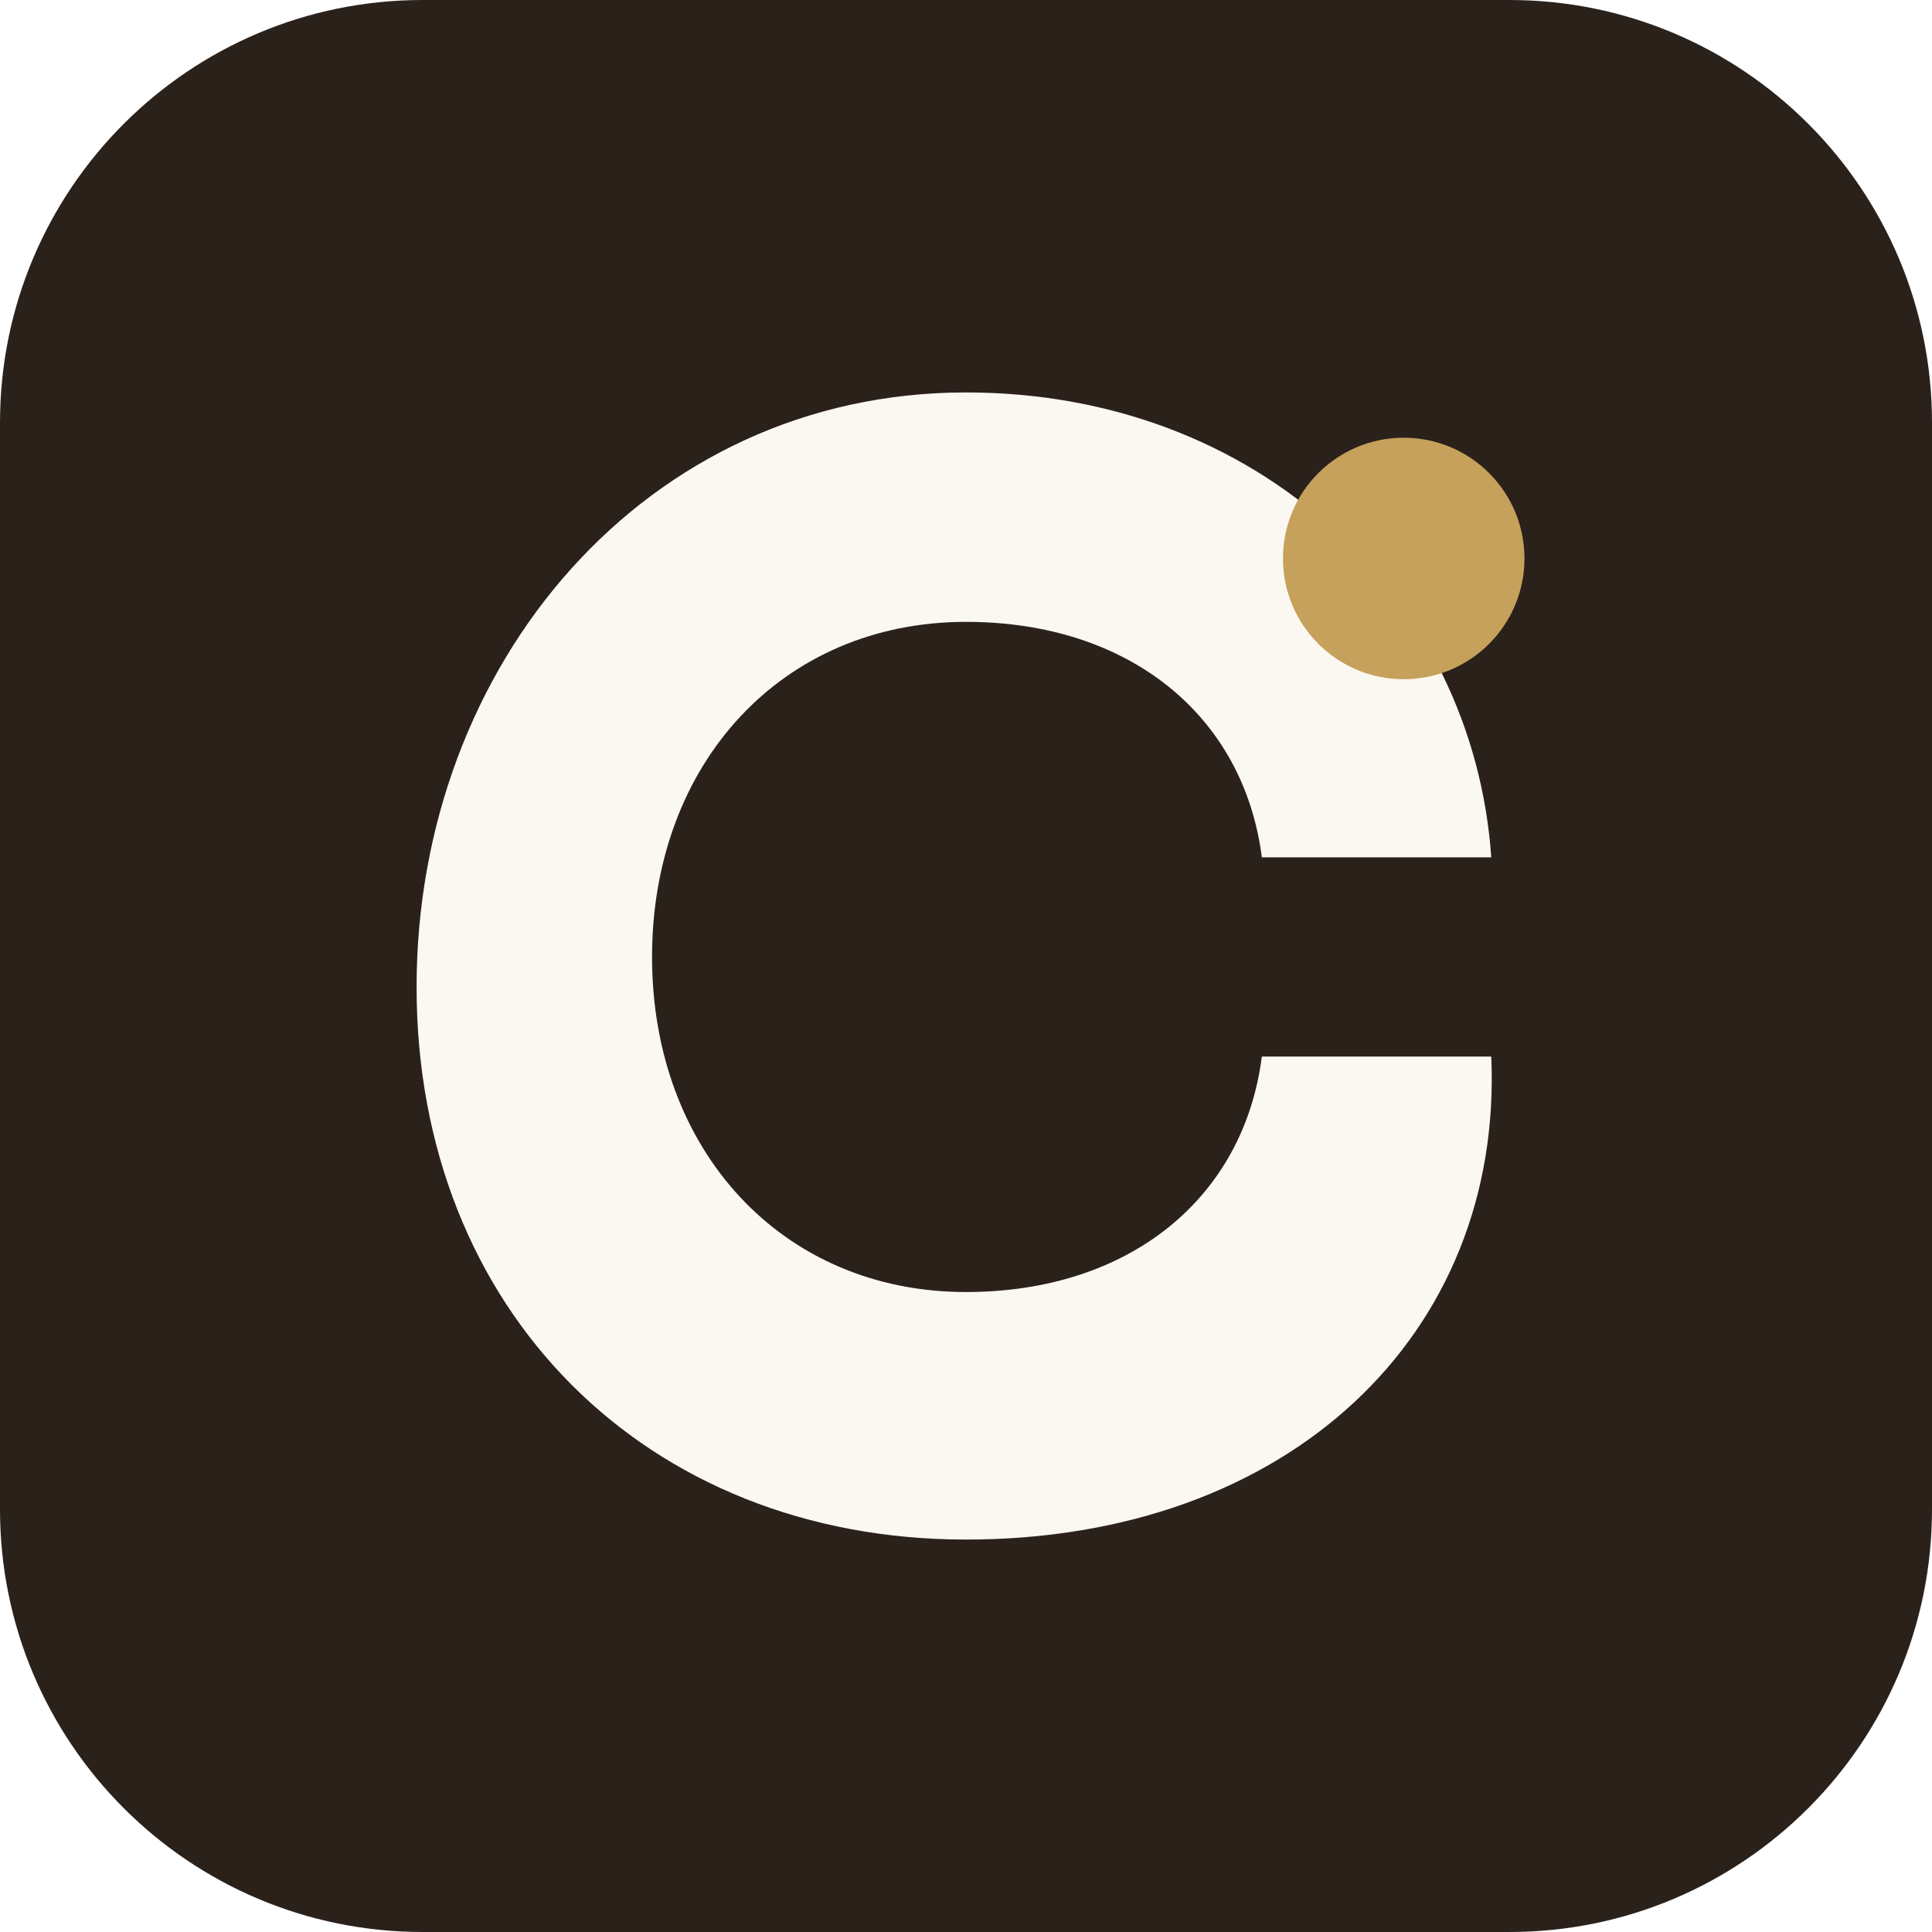
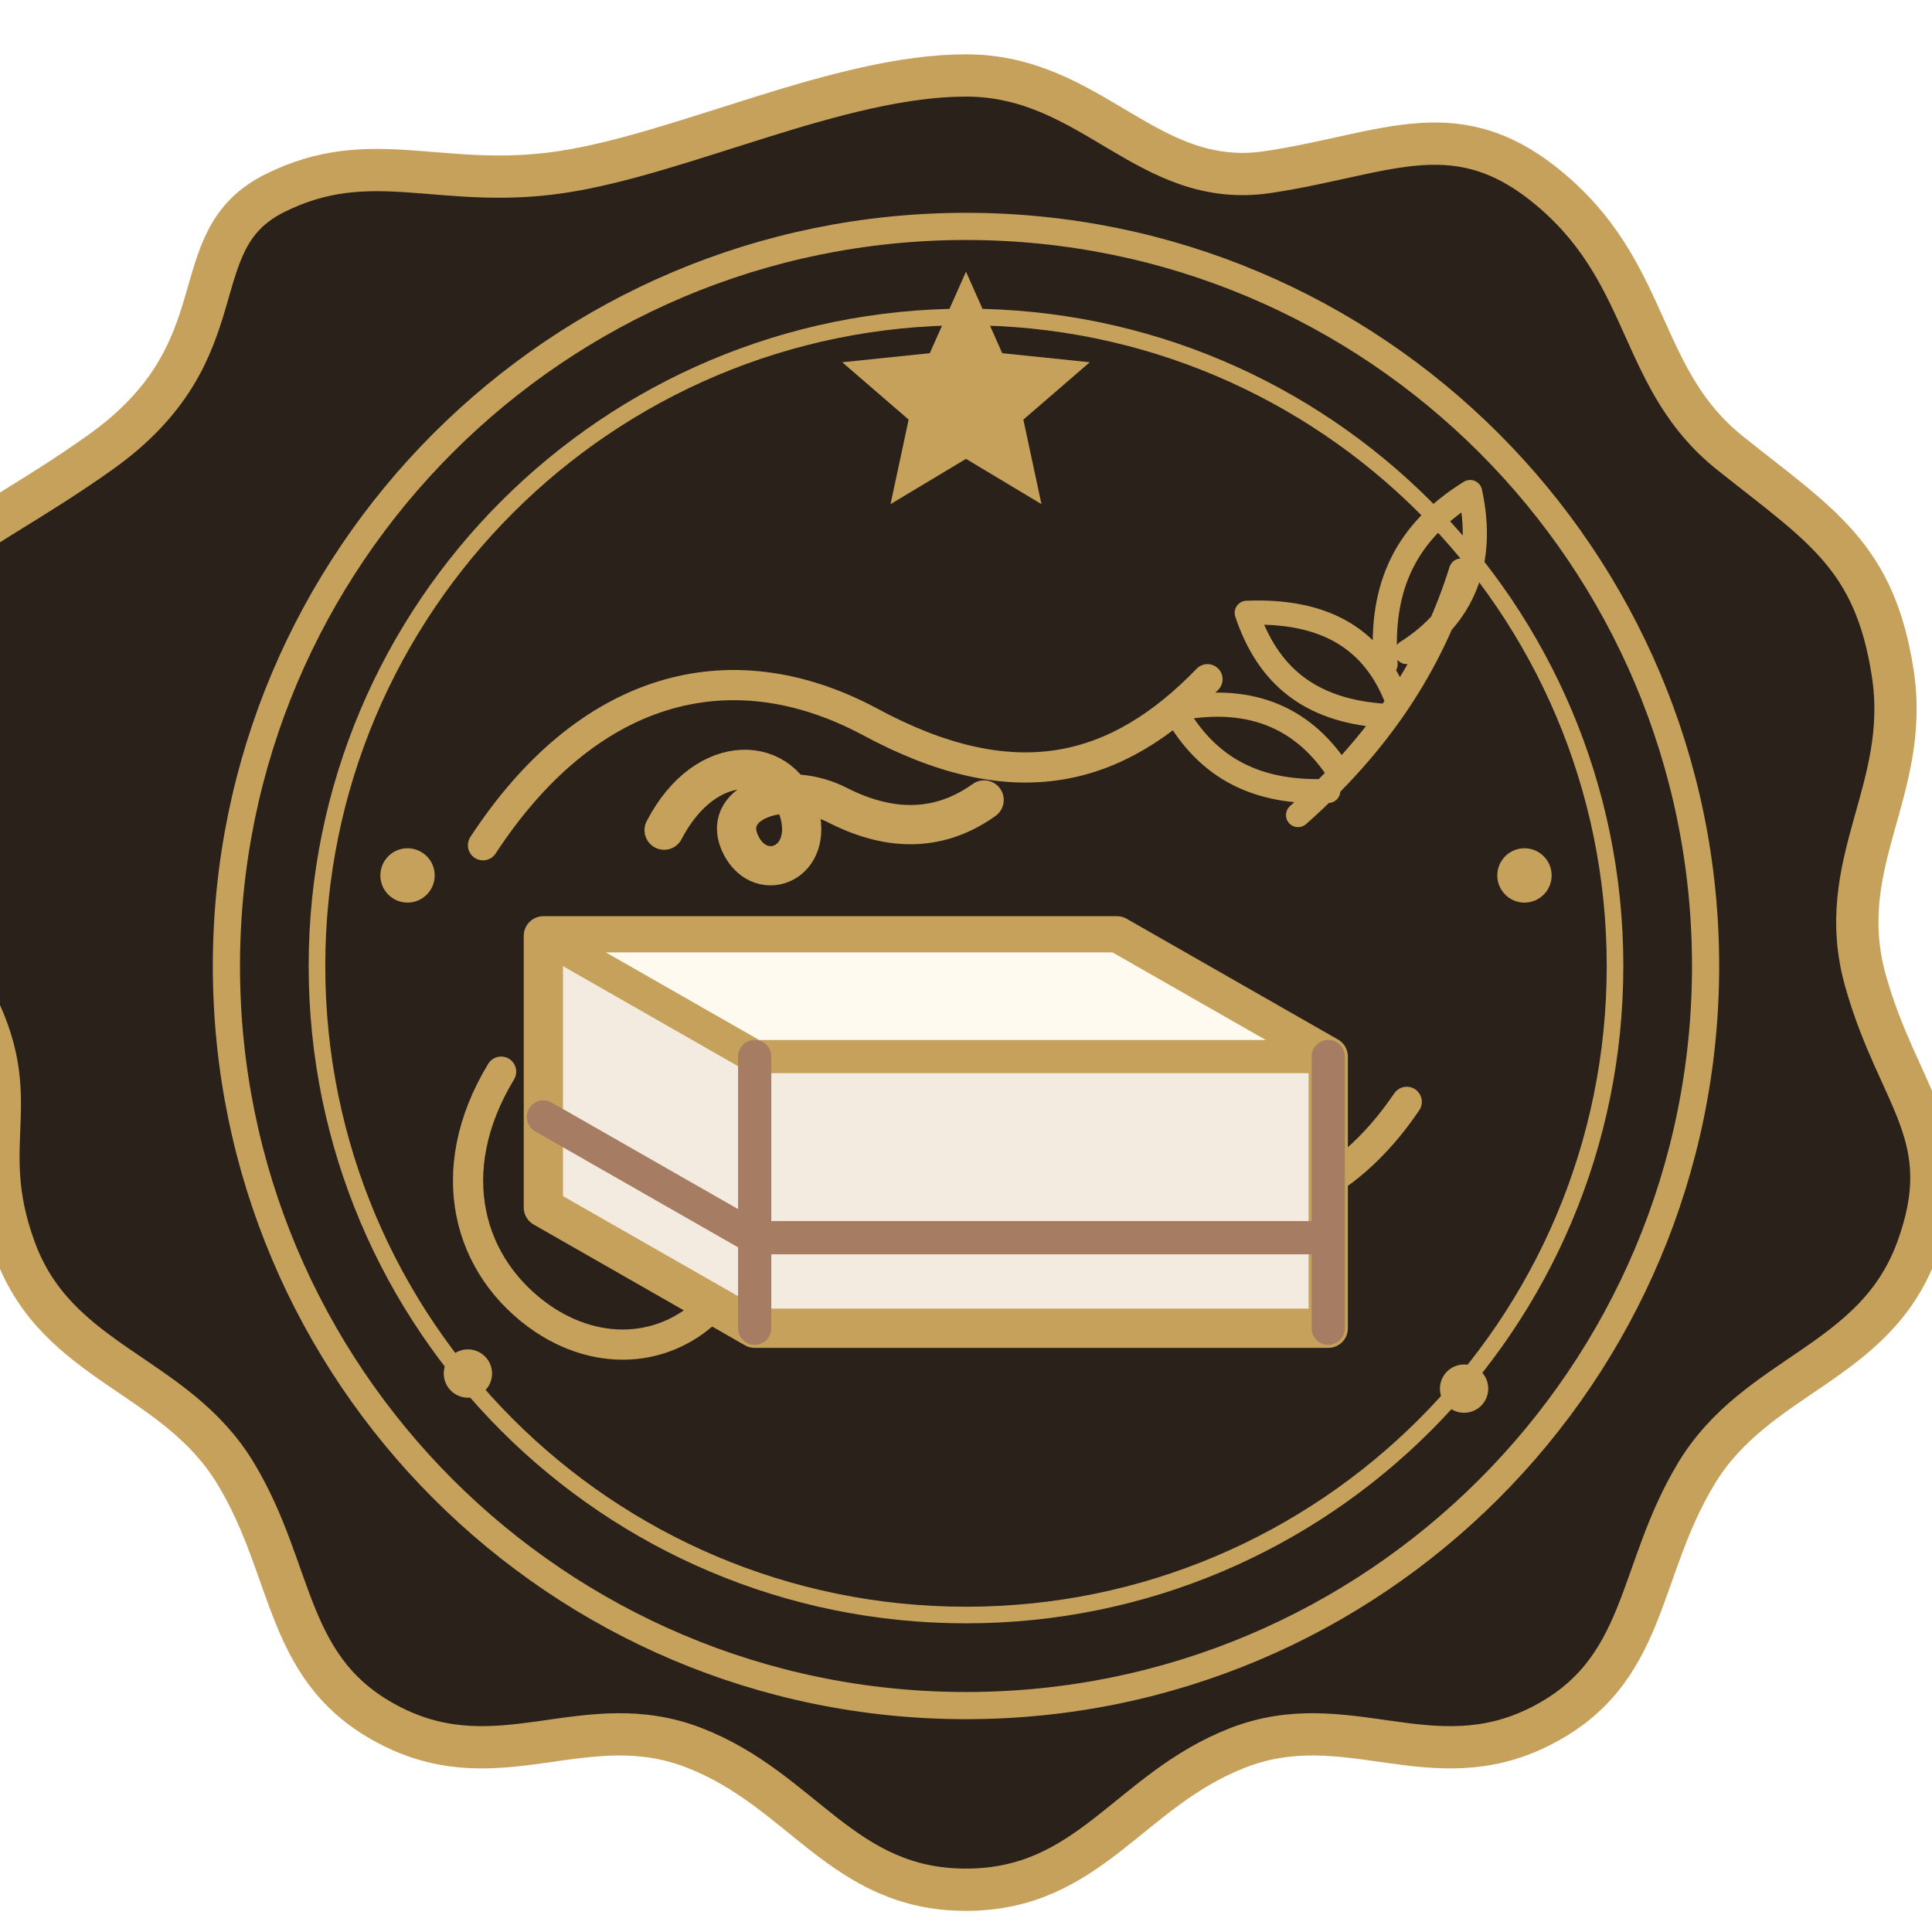
- <svg xmlns="http://www.w3.org/2000/svg" viewBox="0 0 64 64" role="img" aria-label="Cakelle">
-   <rect width="64" height="64" rx="14" fill="#2b211b" />
-   <path d="M32 13c9.7 0 16.8 6.8 17.4 15.4h-7.6c-.6-4.7-4.4-7.8-9.8-7.8-6.1 0-10.4 4.7-10.4 11.1s4.3 11.1 10.4 11.1c5.4 0 9.2-3.1 9.8-7.8h7.6C49.8 44.2 42.7 51 32 51c-10.6 0-18.2-7.6-18.2-18.3S21.4 13 32 13Z" fill="#fbf7f1" />
-   <circle cx="46.5" cy="18.5" r="4" fill="#c6a15b" />
+ <svg xmlns="http://www.w3.org/2000/svg" viewBox="0 0 64 64" role="img" aria-label="SweetCrumbs">
+   <path d="M32 2.5c4.2 0 6 3.8 10 3.2s6.3-2.1 9.5.7 2.8 6.2 5.8 8.6 4.8 3.4 5.4 7.3-2 6.3-.9 10.2 3.1 5.1 1.7 8.9-5.3 4.1-7.3 7.4-1.6 6.6-5.2 8.4-6.4-.7-10 .7-4.9 4.7-9 4.7-5.4-3.3-9-4.7-6.4 1.1-10-.7-3.2-5.1-5.2-8.4-5.9-3.6-7.3-7.4.6-5-1.7-8.9.9-6.3-.9-10.2.6-3.9 5.4-7.3 2.6-7 5.8-8.6 5.5-.1 9.5-.7S27.8 2.5 32 2.5Z" fill="#2b211b" stroke="#c6a15b" stroke-width="1.4" />
+   <circle cx="32" cy="32" r="24.5" fill="none" stroke="#c6a15b" stroke-width=".9" />
+   <circle cx="32" cy="32" r="21.5" fill="none" stroke="#c6a15b" stroke-width=".55" />
+   <path d="m32 9 1.2 2.7 2.9.3-2.2 1.9.6 2.8-2.5-1.5-2.5 1.5.6-2.8-2.2-1.9 2.9-.3L32 9Z" fill="#c6a15b" />
+   <path d="M16 28c3.4-5.2 8.1-6.6 12.8-4.1 4.8 2.6 8.2 1.7 11.2-1.4m-23.4 13c-2 3.3-1.1 6.5 1.4 8.2 2.1 1.4 4.5 1 5.9-.8m22.7-6.4c-2.1 3.1-4.8 4-7.2 3.5" fill="none" stroke="#c6a15b" stroke-linecap="round" stroke-width="1" />
+   <path d="M18 31h19l7 4v9H25l-7-4v-9Z" fill="#f3ebe0" stroke="#c6a15b" stroke-linejoin="round" stroke-width="1.3" />
+   <path d="m18 31 7 4h19l-7-4H18Z" fill="#fffaf0" stroke="#c6a15b" stroke-linejoin="round" stroke-width="1.1" />
+   <path d="M25 35v9m19-9v9M18 37l7 4h19" fill="none" stroke="#a67c63" stroke-linecap="round" stroke-width="1.1" />
+   <path d="M22 27.5c1.4-2.7 4-2.5 4.5-.5.4 1.7-1.4 2.3-2 .9-.6-1.4 1.6-2.1 3.3-1.2 1.8.9 3.4.8 4.8-.2" fill="none" stroke="#c6a15b" stroke-linecap="round" stroke-width="1.3" />
+   <path d="M43 27c2.6-2.3 4.4-4.9 5.4-8.1m-2.7 4.8c-2.3-.2-3.7-1.3-4.4-3.4 2.5-.1 4.1.8 4.9 2.7m-.3-1c-.2-2.6.7-4.4 2.8-5.7.5 2.3-.2 4.1-2.1 5.3m-2.6 4.6c-2.3.1-4-.7-5.1-2.7 2.4-.5 4.2.2 5.4 2" fill="none" stroke="#c6a15b" stroke-linecap="round" stroke-linejoin="round" stroke-width=".8" />
+   <circle cx="13.5" cy="29" r=".9" fill="#c6a15b" />
+   <circle cx="50.5" cy="29" r=".9" fill="#c6a15b" />
+   <circle cx="15.5" cy="45.5" r=".8" fill="#c6a15b" />
+   <circle cx="48.5" cy="46" r=".8" fill="#c6a15b" />
</svg>
